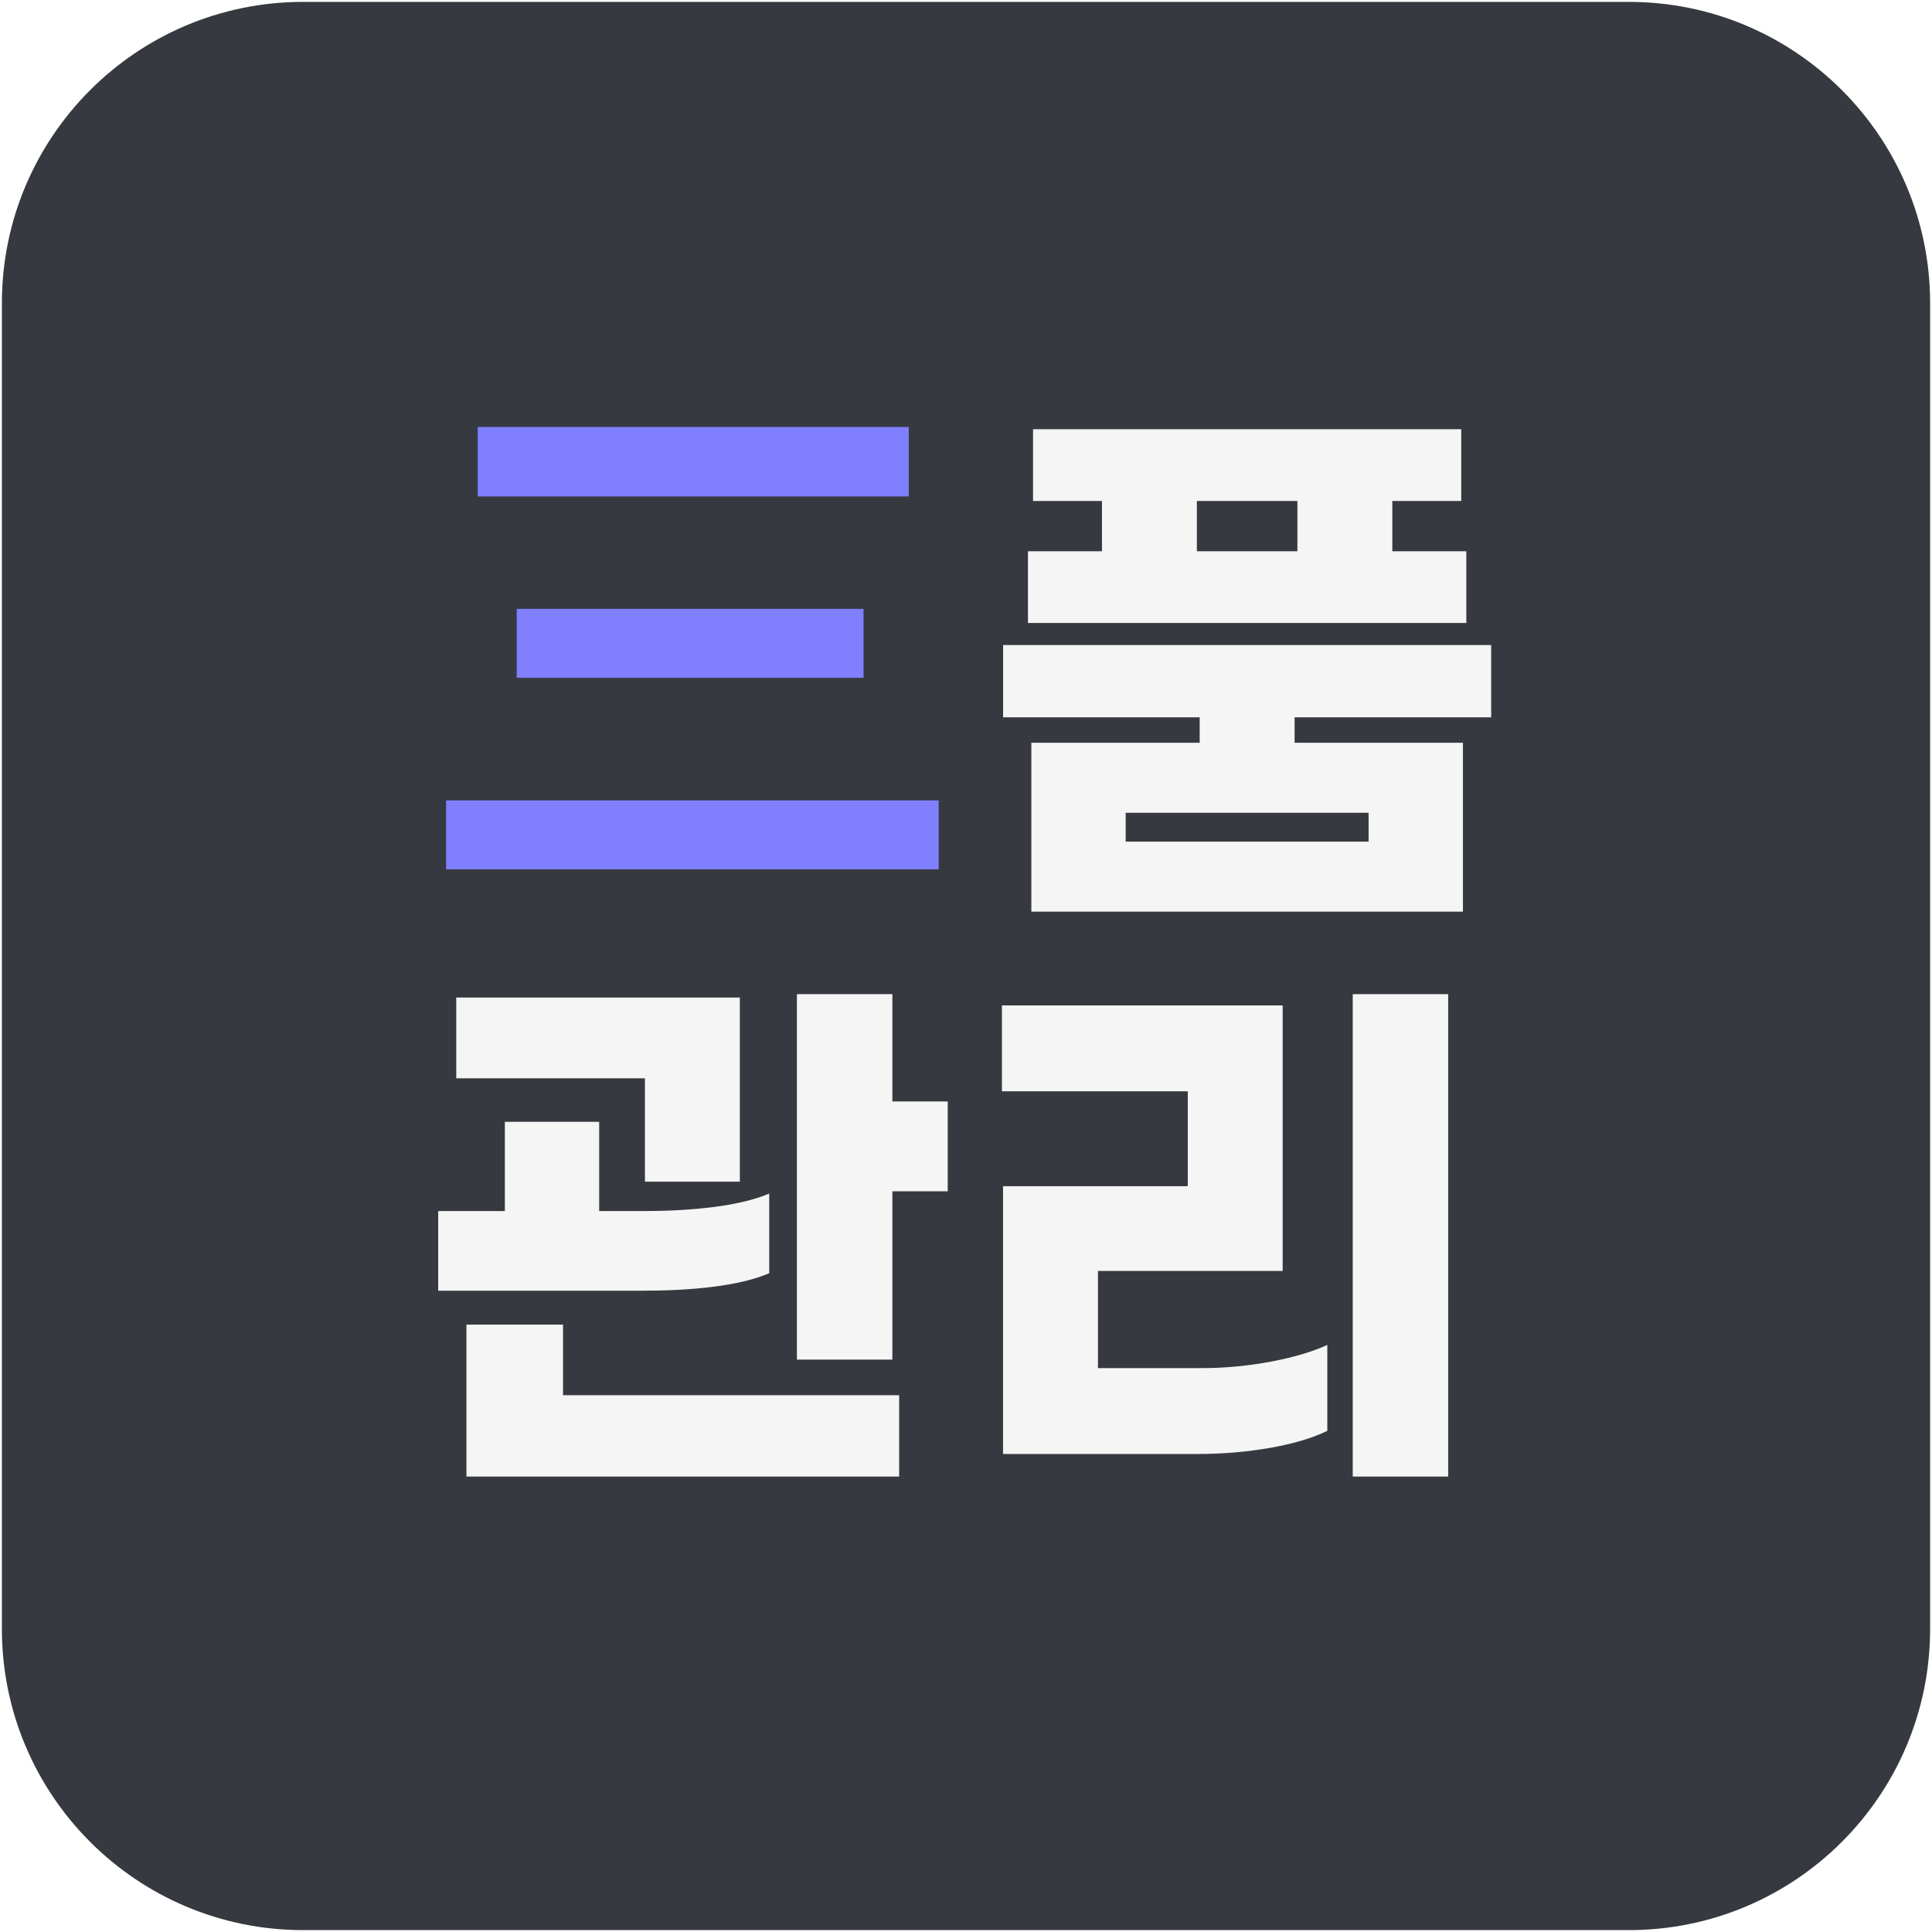
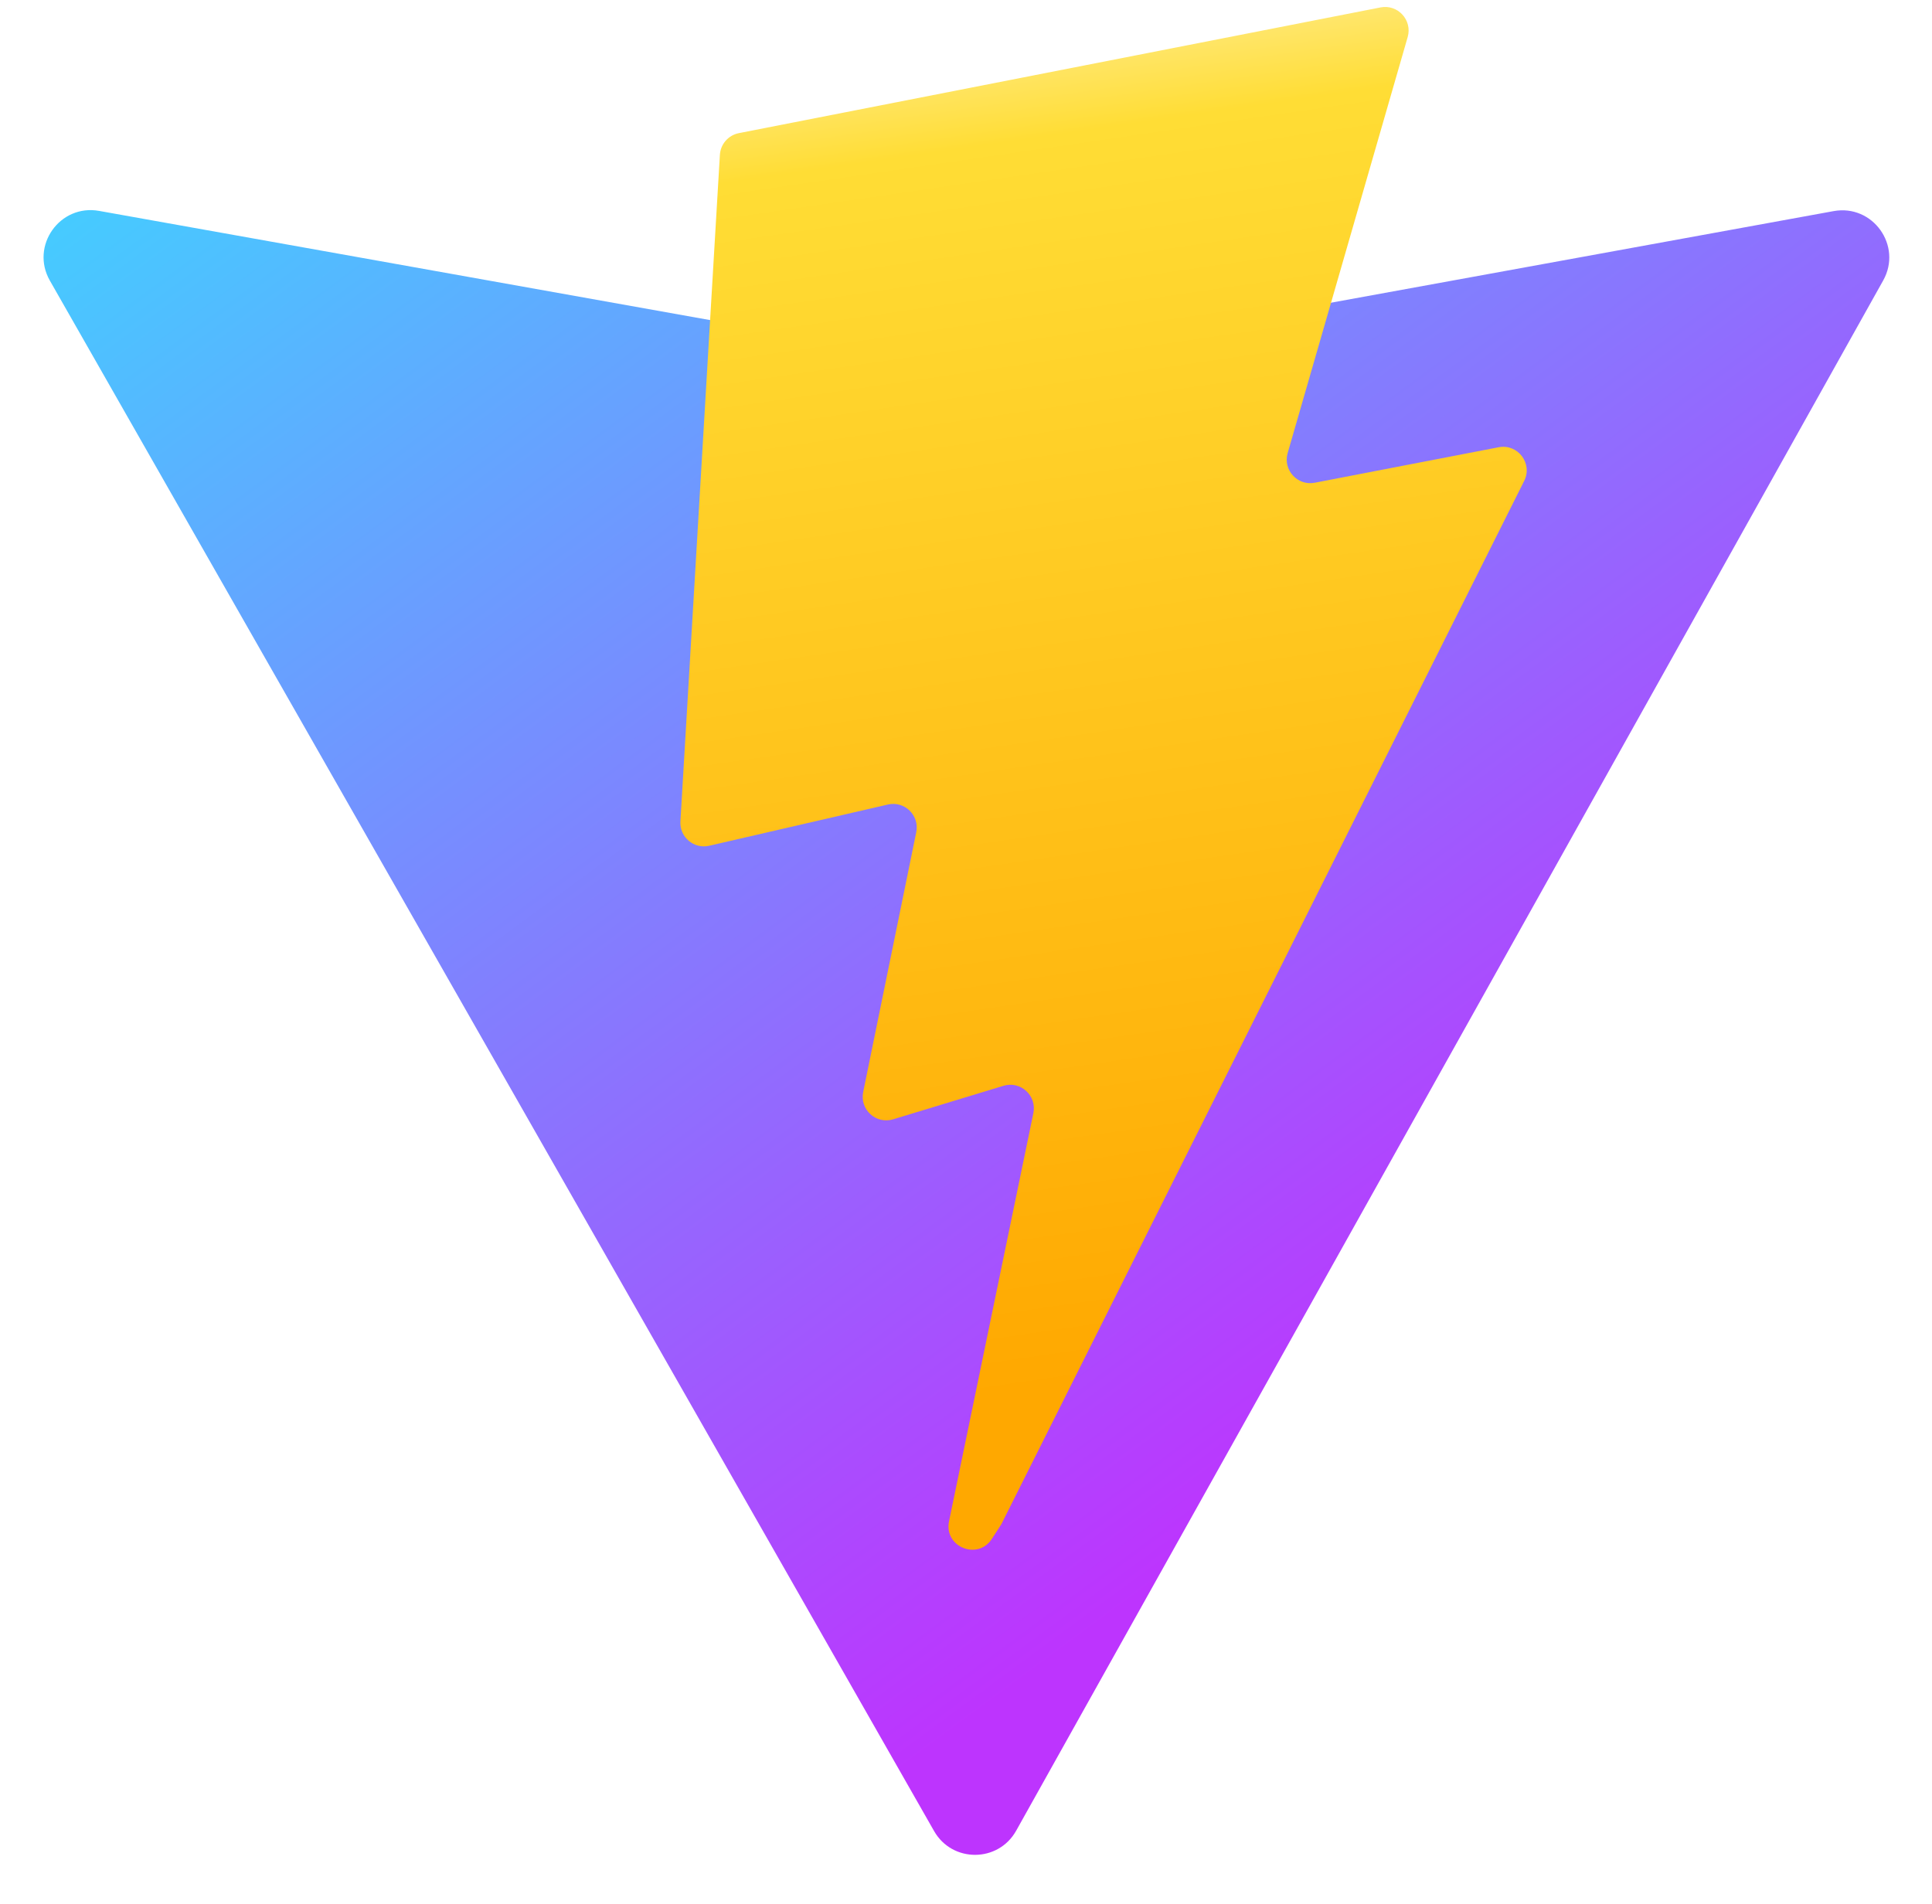
- <svg xmlns="http://www.w3.org/2000/svg" width="513" height="513" viewBox="0 0 513 513" fill="none">
-   <rect x="0.5" y="0.5" width="512" height="512" rx="80" fill="#36393F" />
-   <path d="M126.85 113.371H241.3V131.821H126.85V113.371ZM137.2 161.671H229.3V179.971H137.2V161.671ZM118.45 212.521H249.25V230.821H118.45V212.521Z" fill="#8080FF" />
-   <path d="M389.35 146.371V165.421H272.95V146.371H292.6V133.021H274.3V113.971H388V133.021H369.7V146.371H389.35ZM317.8 133.021V146.371H344.5V133.021H317.8ZM395.95 190.471H343.75V197.221H388.45V242.071H273.85V197.221H318.55V190.471H266.35V171.271H395.95V190.471ZM363.4 223.471V215.821H298.9V223.471H363.4ZM236.95 292.471H251.65V316.321H236.95V361.021H211.6V263.971H236.95V292.471ZM171.25 313.771V286.321H121.15V264.871H196.45V313.771H171.25ZM204.25 338.071C196.3 341.521 183.4 342.721 170.65 342.721H116.35V321.571H134.05V297.871H159.1V321.571H171.1C182.95 321.571 196.3 320.371 204.25 316.921V338.071ZM149.5 351.721V370.471H238.75V392.071H123.85V351.721H149.5ZM384.537 263.971V392.071H359.187V263.971H384.537ZM340.587 266.971V337.471H291.537V363.271H319.287C331.437 363.271 344.637 360.721 352.437 357.121V379.921C344.637 383.821 330.987 386.071 318.237 386.071H266.337V314.971H315.387V289.771H266.037V266.971H340.587Z" fill="#F5F5F5" />
+ <svg xmlns="http://www.w3.org/2000/svg" width="410" height="404" viewBox="0 0 410 404" fill="none">
+   <path d="M399.641 59.525L215.643 388.545C211.844 395.338 202.084 395.378 198.228 388.618L10.582 59.556C6.381 52.19 12.68 43.267 21.028 44.759L205.223 77.682C206.398 77.892 207.601 77.89 208.776 77.676L389.119 44.806C397.439 43.289 403.768 52.143 399.641 59.525Z" fill="url(#paint0_linear)" />
+   <path d="M292.965 1.574L156.801 28.255C154.563 28.694 152.906 30.59 152.771 32.866L144.395 174.33C144.198 177.662 147.258 180.248 150.51 179.498L188.42 170.749C191.967 169.931 195.172 173.055 194.443 176.622L183.18 231.775C182.422 235.487 185.907 238.661 189.532 237.56L212.947 230.446C216.577 229.344 220.065 232.527 219.297 236.242L201.398 322.875C200.278 328.294 207.486 331.249 210.492 326.603L212.5 323.5L323.454 102.072C325.312 98.365 322.108 94.137 318.036 94.923L279.014 102.454C275.347 103.161 272.227 99.746 273.262 96.158L298.731 7.867C299.767 4.273 296.636 0.855 292.965 1.574Z" fill="url(#paint1_linear)" />
+   <defs>
+     <linearGradient id="paint0_linear" x1="6" y1="33" x2="235" y2="344" gradientUnits="userSpaceOnUse">
+       <stop stop-color="#41D1FF" />
+       <stop offset="1" stop-color="#BD34FE" />
+     </linearGradient>
+     <linearGradient id="paint1_linear" x1="194.651" y1="8.818" x2="236.076" y2="292.989" gradientUnits="userSpaceOnUse">
+       <stop stop-color="#FFEA83" />
+       <stop offset="0.083" stop-color="#FFDD35" />
+       <stop offset="1" stop-color="#FFA800" />
+     </linearGradient>
+   </defs>
</svg>
